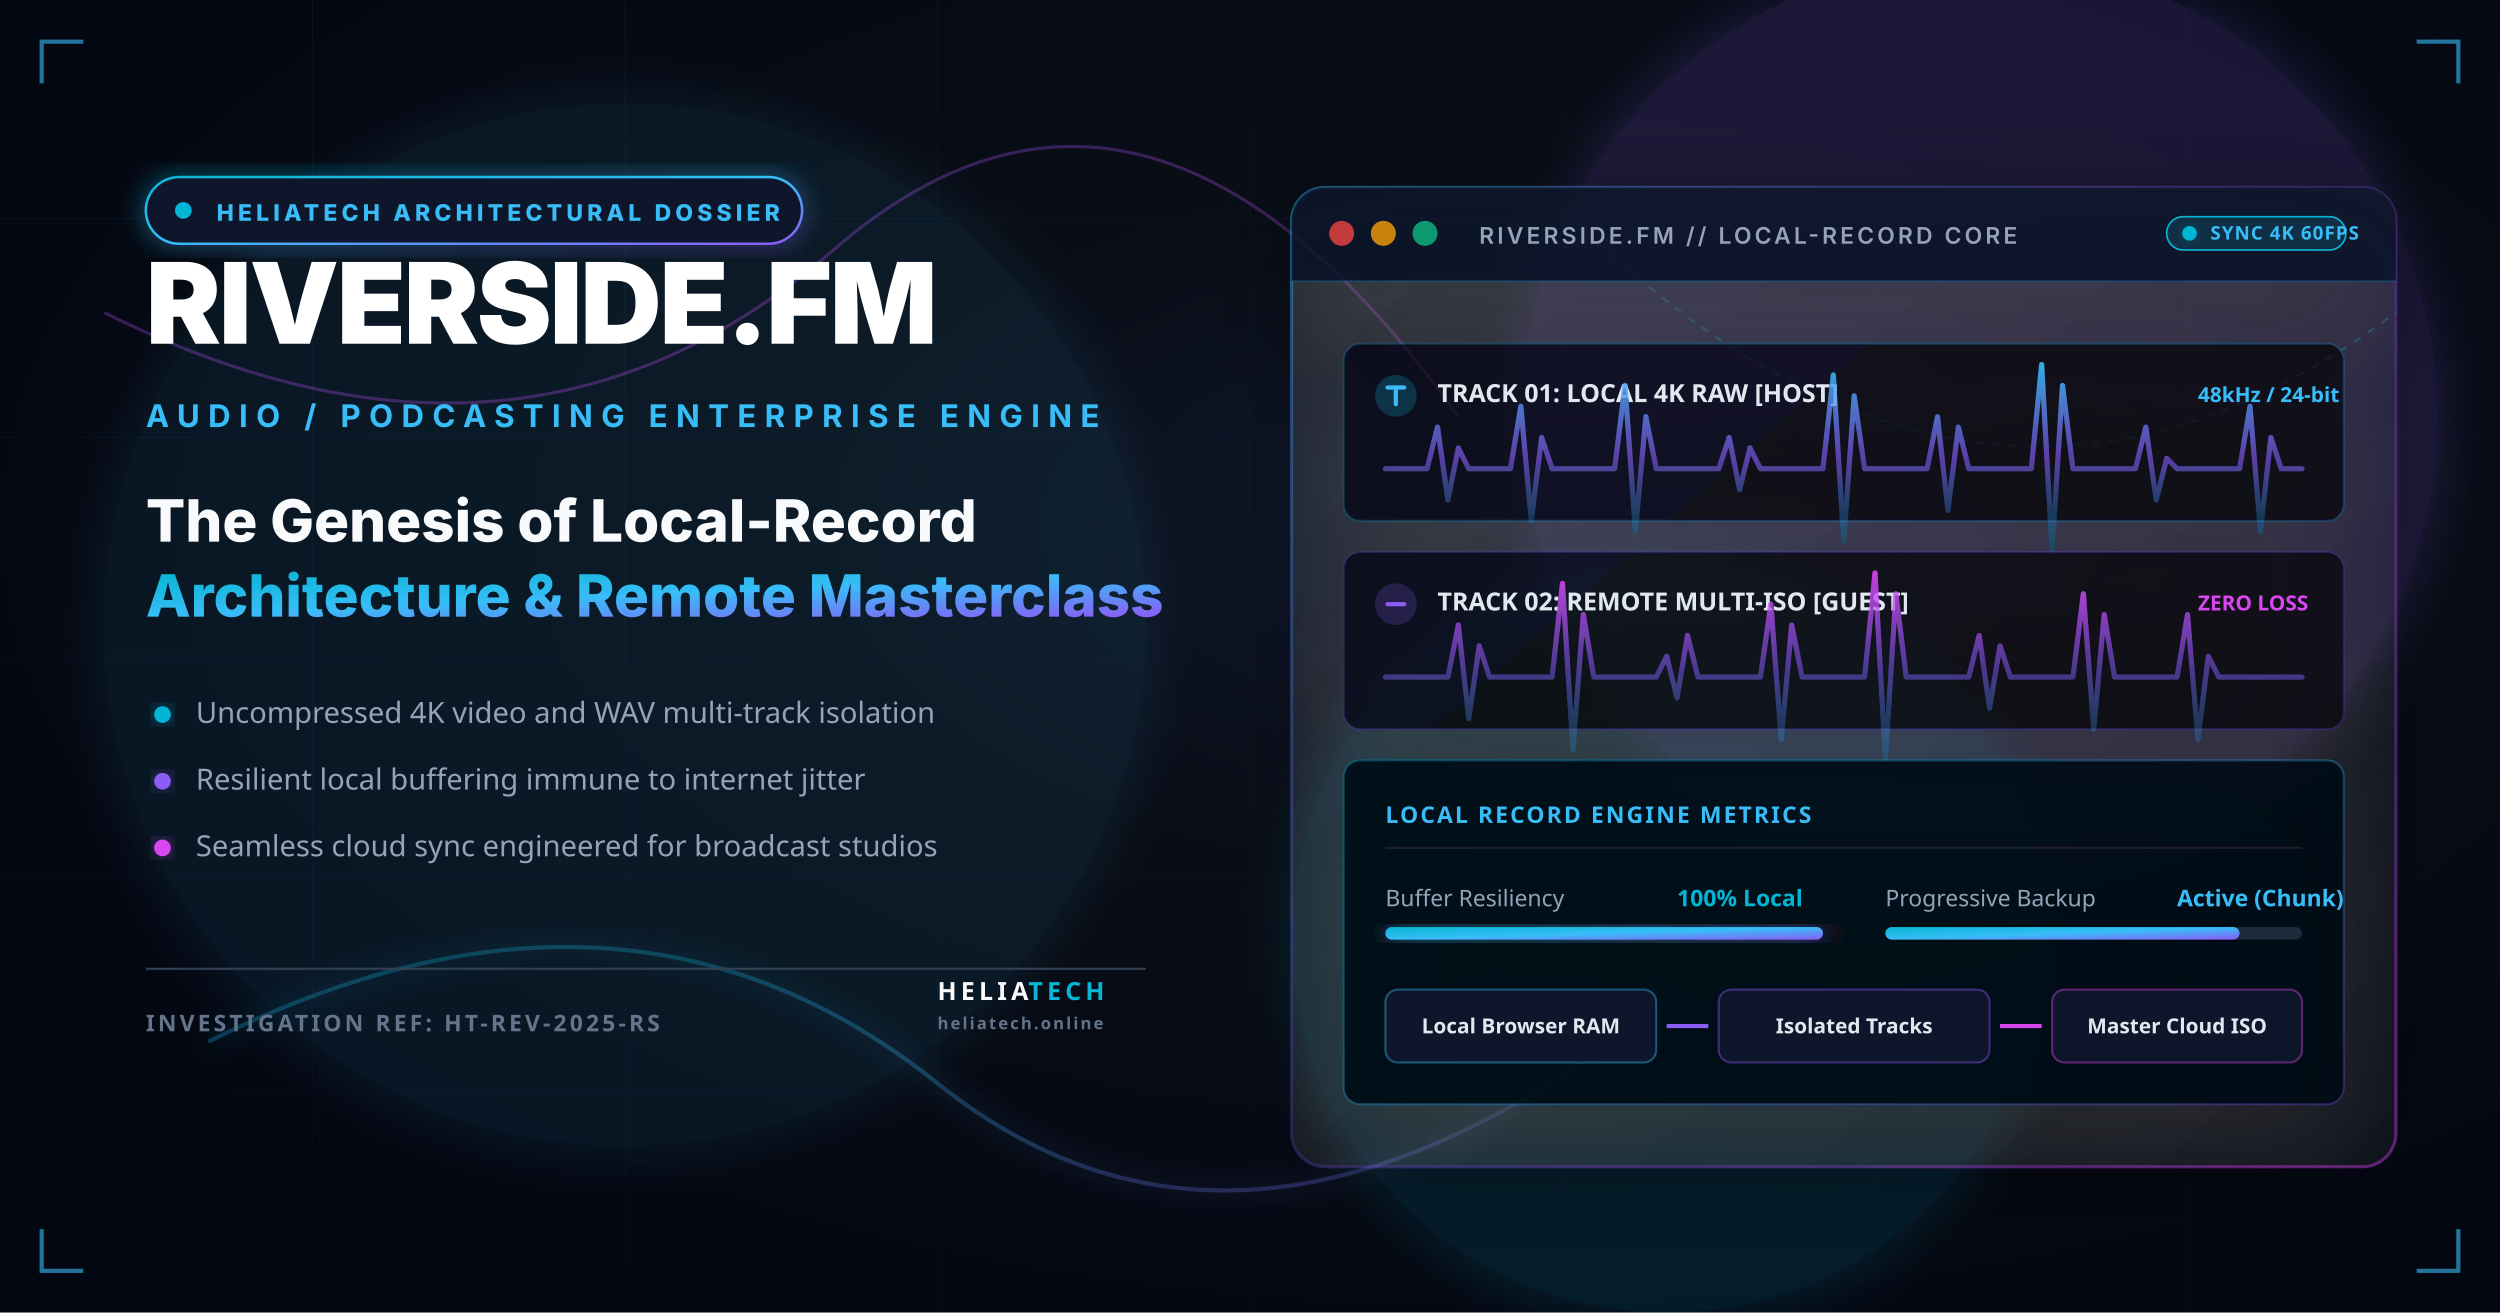
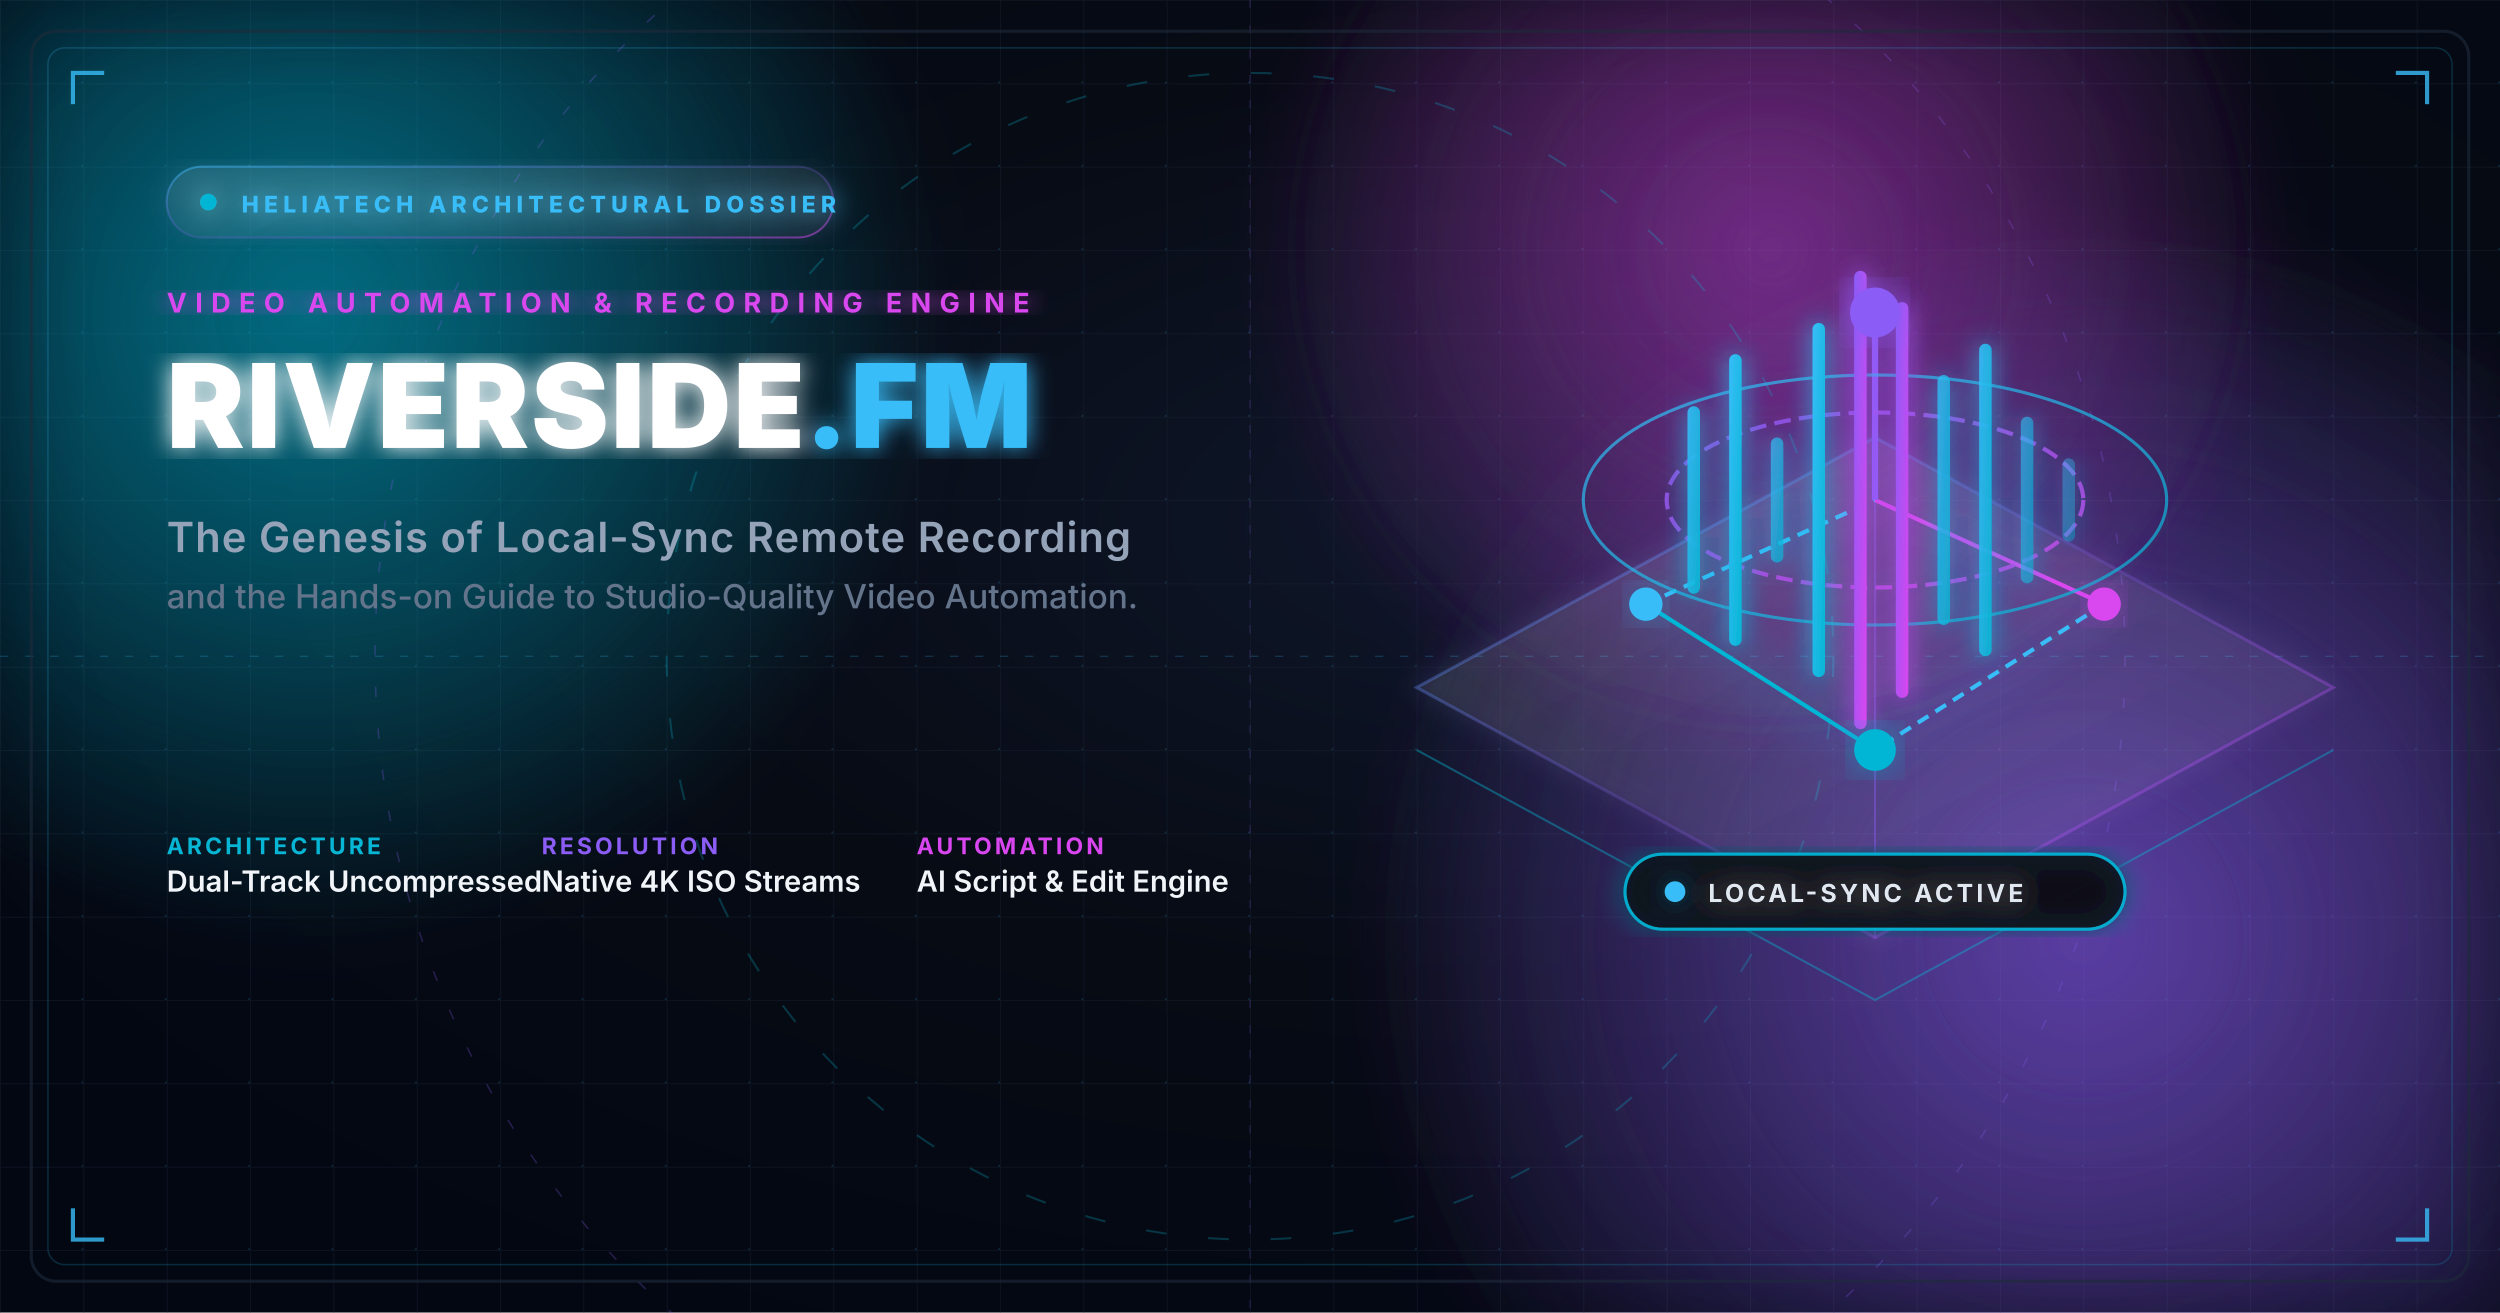
<svg xmlns="http://www.w3.org/2000/svg" viewBox="0 0 1200 630" width="1200" height="630">
  <defs>
-     <radialGradient id="bgGlow" cx="60%" cy="40%" r="70%" fx="60%" fy="40%">
+     <radialGradient id="bg-radial" cx="60%" cy="40%" r="70%" fx="60%" fy="40%">
      <stop offset="0%" stop-color="#0f172a" />
-       <stop offset="40%" stop-color="#090d16" />
+       <stop offset="50%" stop-color="#070b14" />
      <stop offset="100%" stop-color="#030712" />
    </radialGradient>
-     <linearGradient id="gridGrad" x1="0%" y1="0%" x2="100%" y2="100%">
-       <stop offset="0%" stop-color="#06b6d4" stop-opacity="0.15" />
-       <stop offset="50%" stop-color="#8b5cf6" stop-opacity="0.08" />
-       <stop offset="100%" stop-color="#d946ef" stop-opacity="0.05" />
+     <radialGradient id="cyan-glow" cx="50%" cy="50%" r="50%">
+       <stop offset="0%" stop-color="#06b6d4" stop-opacity="0.35" />
+       <stop offset="100%" stop-color="#06b6d4" stop-opacity="0" />
+     </radialGradient>
+     <radialGradient id="fuchsia-glow" cx="50%" cy="50%" r="50%">
+       <stop offset="0%" stop-color="#d946ef" stop-opacity="0.3" />
+       <stop offset="100%" stop-color="#d946ef" stop-opacity="0" />
+     </radialGradient>
+     <radialGradient id="violet-glow" cx="50%" cy="50%" r="50%">
+       <stop offset="0%" stop-color="#8b5cf6" stop-opacity="0.4" />
+       <stop offset="100%" stop-color="#8b5cf6" stop-opacity="0" />
+     </radialGradient>
+     <linearGradient id="cyan-sky" x1="0%" y1="0%" x2="100%" y2="100%">
+       <stop offset="0%" stop-color="#38bdf8" />
+       <stop offset="100%" stop-color="#06b6d4" />
    </linearGradient>
-     <linearGradient id="cyanPurple" x1="0%" y1="0%" x2="100%" y2="100%">
-       <stop offset="0%" stop-color="#06b6d4" />
-       <stop offset="50%" stop-color="#38bdf8" />
-       <stop offset="100%" stop-color="#8b5cf6" />
-     </linearGradient>
-     <linearGradient id="fuchsiaViolet" x1="0%" y1="0%" x2="100%" y2="100%">
+     <linearGradient id="violet-fuchsia" x1="0%" y1="0%" x2="100%" y2="100%">
      <stop offset="0%" stop-color="#8b5cf6" />
      <stop offset="100%" stop-color="#d946ef" />
    </linearGradient>
-     <linearGradient id="waveformGrad1" x1="0%" y1="0%" x2="0%" y2="100%">
-       <stop offset="0%" stop-color="#38bdf8" stop-opacity="0.9" />
-       <stop offset="50%" stop-color="#8b5cf6" stop-opacity="0.6" />
-       <stop offset="100%" stop-color="#06b6d4" stop-opacity="0.1" />
-     </linearGradient>
-     <linearGradient id="waveformGrad2" x1="0%" y1="0%" x2="0%" y2="100%">
-       <stop offset="0%" stop-color="#d946ef" stop-opacity="0.9" />
-       <stop offset="50%" stop-color="#8b5cf6" stop-opacity="0.5" />
-       <stop offset="100%" stop-color="#38bdf8" stop-opacity="0.1" />
-     </linearGradient>
-     <filter id="glow" x="-50%" y="-50%" width="200%" height="200%">
-       <feGaussianBlur stdDeviation="12" result="coloredBlur" />
-       <feMerge>
-         <feMergeNode in="coloredBlur" />
-         <feMergeNode in="coloredBlur" />
-         <feMergeNode in="SourceGraphic" />
-       </feMerge>
-     </filter>
-     <filter id="glow-subtle" x="-20%" y="-20%" width="140%" height="140%">
-       <feGaussianBlur stdDeviation="6" result="blur" />
-       <feMerge>
-         <feMergeNode in="blur" />
-         <feMergeNode in="SourceGraphic" />
-       </feMerge>
-     </filter>
-     <filter id="cardShadow" x="-10%" y="-10%" width="120%" height="120%">
-       <feDropShadow dx="0" dy="20" stdDeviation="25" flood-color="#000000" flood-opacity="0.7" />
-     </filter>
-     <linearGradient id="glassBg" x1="0%" y1="0%" x2="100%" y2="100%">
+     <linearGradient id="glass-panel" x1="0%" y1="0%" x2="100%" y2="100%">
      <stop offset="0%" stop-color="#ffffff" stop-opacity="0.07" />
      <stop offset="100%" stop-color="#ffffff" stop-opacity="0.02" />
    </linearGradient>
-     <linearGradient id="glassBorder" x1="0%" y1="0%" x2="100%" y2="100%">
-       <stop offset="0%" stop-color="#38bdf8" stop-opacity="0.4" />
+     <linearGradient id="card-border" x1="0%" y1="0%" x2="100%" y2="100%">
+       <stop offset="0%" stop-color="#38bdf8" stop-opacity="0.5" />
      <stop offset="50%" stop-color="#8b5cf6" stop-opacity="0.2" />
-       <stop offset="100%" stop-color="#d946ef" stop-opacity="0.4" />
+       <stop offset="100%" stop-color="#d946ef" stop-opacity="0.5" />
    </linearGradient>
+     <filter id="glow" x="-20%" y="-20%" width="140%" height="140%">
+       <feGaussianBlur stdDeviation="12" result="blur" />
+       <feComposite in="SourceGraphic" in2="blur" operator="over" />
+     </filter>
+     <filter id="glow-subtle" x="-10%" y="-10%" width="120%" height="120%">
+       <feGaussianBlur stdDeviation="6" result="blur" />
+       <feComposite in="SourceGraphic" in2="blur" operator="over" />
+     </filter>
+     <filter id="heavy-glow" x="-40%" y="-40%" width="180%" height="180%">
+       <feGaussianBlur stdDeviation="25" result="blur" />
+       <feComposite in="SourceGraphic" in2="blur" operator="over" />
+     </filter>
+     <pattern id="cyber-grid" width="40" height="40" patternUnits="userSpaceOnUse">
+       <path d="M 40 0 L 0 0 0 40" fill="none" stroke="#1e293b" stroke-width="0.75" stroke-opacity="0.5" />
+       <circle cx="40" cy="40" r="1" fill="#38bdf8" fill-opacity="0.2" />
+     </pattern>
  </defs>
-   <rect width="1200" height="630" fill="url(#bgGlow)" />
-   <g opacity="0.4">
-     <path d="M 0,105 L 1200,105 M 0,210 L 1200,210 M 0,315 L 1200,315 M 0,420 L 1200,420 M 0,525 L 1200,525" stroke="url(#gridGrad)" stroke-width="0.5" />
-     <path d="M 150,0 L 150,630 M 300,0 L 300,630 M 450,0 L 450,630 M 600,0 L 600,630 M 750,0 L 750,630 M 900,0 L 900,630 M 1050,0 L 1050,630" stroke="url(#gridGrad)" stroke-width="0.5" />
+   <rect width="1200" height="630" fill="url(#bg-radial)" />
+   <rect width="1200" height="630" fill="url(#cyber-grid)" opacity="0.8" />
+   <circle cx="150" cy="150" r="300" fill="url(#cyan-glow)" filter="url(#heavy-glow)" />
+   <circle cx="1000" cy="450" r="350" fill="url(#violet-glow)" filter="url(#heavy-glow)" />
+   <circle cx="850" cy="120" r="250" fill="url(#fuchsia-glow)" filter="url(#heavy-glow)" />
+   <g opacity="0.25">
+     <path d="M 0 315 L 1200 315" stroke="#38bdf8" stroke-width="0.5" stroke-dasharray="4 8" />
+     <path d="M 600 0 L 600 630" stroke="#8b5cf6" stroke-width="0.5" stroke-dasharray="4 8" />
+     <circle cx="600" cy="315" r="280" fill="none" stroke="#06b6d4" stroke-width="1" stroke-dasharray="10 20" />
+     <circle cx="600" cy="315" r="420" fill="none" stroke="#8b5cf6" stroke-width="0.75" stroke-dasharray="5 15" />
  </g>
-   <circle cx="950" cy="200" r="220" fill="#8b5cf6" opacity="0.15" filter="url(#glow)" />
-   <circle cx="800" cy="450" r="180" fill="#06b6d4" opacity="0.12" filter="url(#glow)" />
-   <circle cx="300" cy="300" r="250" fill="#38bdf8" opacity="0.08" filter="url(#glow)" />
-   <g opacity="0.3" fill="none">
-     <path d="M 100,500 Q 300,400 450,520 T 800,480" stroke="url(#cyanPurple)" stroke-width="2" filter="url(#glow-subtle)" />
-     <path d="M 50,150 Q 250,250 400,120 T 700,200" stroke="url(#fuchsiaViolet)" stroke-width="1.5" />
-     <path d="M 750,100 Q 950,300 1150,150" stroke="#06b6d4" stroke-width="1" stroke-dasharray="4 4" />
+   <g transform="translate(680, 80)">
+     <path d="M 0 250 L 220 370 L 440 250 L 220 130 Z" fill="url(#glass-panel)" stroke="url(#card-border)" stroke-width="1.5" filter="url(#glow-subtle)" />
+     <path d="M 0 280 L 220 400 L 440 280" fill="none" stroke="#06b6d4" stroke-width="1" opacity="0.4" />
+     <path d="M 220 130 L 220 370" fill="none" stroke="#8b5cf6" stroke-width="1" opacity="0.4" />
+     <g filter="url(#glow)">
+       <line x1="110" y1="210" x2="220" y2="160" stroke="#38bdf8" stroke-width="2" stroke-dasharray="6 4" />
+       <line x1="330" y1="210" x2="220" y2="160" stroke="#d946ef" stroke-width="2" />
+       <line x1="220" y1="160" x2="220" y2="70" stroke="#8b5cf6" stroke-width="3" />
+       <line x1="110" y1="210" x2="220" y2="280" stroke="#06b6d4" stroke-width="2" />
+       <line x1="330" y1="210" x2="220" y2="280" stroke="#38bdf8" stroke-width="2" stroke-dasharray="6 4" />
+     </g>
+     <g transform="translate(220, 160)">
+       <ellipse cx="0" cy="0" rx="140" ry="60" fill="none" stroke="url(#cyan-sky)" stroke-width="1.5" opacity="0.7" />
+       <ellipse cx="0" cy="0" rx="100" ry="42" fill="none" stroke="url(#violet-fuchsia)" stroke-width="2" stroke-dasharray="8 4" opacity="0.8" />
+       <g fill="url(#cyan-sky)" filter="url(#glow-subtle)">
+         <rect x="-90" y="-45" width="6" height="90" rx="3" opacity="0.9" />
+         <rect x="-70" y="-70" width="6" height="140" rx="3" opacity="1" />
+         <rect x="-50" y="-30" width="6" height="60" rx="3" opacity="0.7" />
+         <rect x="-30" y="-85" width="6" height="170" rx="3" opacity="1" />
+         <rect x="-10" y="-110" width="6" height="220" rx="3" fill="url(#violet-fuchsia)" opacity="1" />
+         <rect x="10" y="-95" width="6" height="190" rx="3" fill="url(#violet-fuchsia)" opacity="1" />
+         <rect x="30" y="-60" width="6" height="120" rx="3" opacity="0.8" />
+         <rect x="50" y="-75" width="6" height="150" rx="3" opacity="0.9" />
+         <rect x="70" y="-40" width="6" height="80" rx="3" opacity="0.6" />
+         <rect x="90" y="-20" width="6" height="40" rx="3" opacity="0.4" />
+       </g>
+     </g>
+     <circle cx="110" cy="210" r="8" fill="#38bdf8" filter="url(#glow)" />
+     <circle cx="330" cy="210" r="8" fill="#d946ef" filter="url(#glow)" />
+     <circle cx="220" cy="70" r="12" fill="#8b5cf6" filter="url(#glow)" />
+     <circle cx="220" cy="280" r="10" fill="#06b6d4" filter="url(#glow)" />
+     <g transform="translate(100, 330)" filter="url(#glow-subtle)">
+       <rect width="240" height="36" rx="18" fill="#090d16" stroke="#06b6d4" stroke-width="1.5" opacity="0.9" />
+       <circle cx="24" cy="18" r="5" fill="#38bdf8">
+         <animate attributeName="opacity" values="1;0.3;1" dur="2s" repeatCount="indefinite" />
+       </circle>
+       <text x="40" y="23" fill="#e2e8f0" font-family="system-ui, -apple-system, sans-serif" font-size="12" font-weight="700" letter-spacing="1.5">LOCAL-SYNC ACTIVE</text>
+     </g>
  </g>
-   <g transform="translate(620, 90)" filter="url(#cardShadow)">
-     <rect x="0" y="0" width="530" height="470" rx="16" fill="url(#glassBg)" stroke="url(#glassBorder)" stroke-width="1.5" />
-     <path d="M 0 16 A 16 16 0 0 1 16 0 L 514 0 A 16 16 0 0 1 530 16 L 530 45 L 0 45 Z" fill="#0b1329" fill-opacity="0.8" />
-     <line x1="0" y1="45" x2="530" y2="45" stroke="#38bdf8" stroke-opacity="0.2" stroke-width="1" />
-     <circle cx="24" cy="22" r="6" fill="#ef4444" opacity="0.8" />
-     <circle cx="44" cy="22" r="6" fill="#f59e0b" opacity="0.8" />
-     <circle cx="64" cy="22" r="6" fill="#10b981" opacity="0.8" />
-     <text x="90" y="27" fill="#94a3b8" font-family="system-ui, -apple-system, sans-serif" font-size="11" font-weight="600" letter-spacing="1.5">RIVERSIDE.FM // LOCAL-RECORD CORE</text>
-     <rect x="420" y="14" width="86" height="16" rx="8" fill="#06b6d4" fill-opacity="0.15" stroke="#06b6d4" stroke-width="0.8" />
-     <circle cx="431" cy="22" r="3.5" fill="#06b6d4" filter="url(#glow-subtle)" />
-     <text x="441" y="25" fill="#38bdf8" font-family="system-ui, sans-serif" font-size="9" font-weight="700" letter-spacing="0.5">SYNC 4K 60FPS</text>
-     <g transform="translate(25, 75)">
-       <rect x="0" y="0" width="480" height="85" rx="8" fill="#030712" fill-opacity="0.6" stroke="#38bdf8" stroke-opacity="0.2" />
-       <circle cx="25" cy="25" r="10" fill="#38bdf8" fill-opacity="0.2" />
-       <path d="M 21 21 L 29 21 M 25 21 L 25 29" stroke="#38bdf8" stroke-width="2" stroke-linecap="round" />
-       <text x="45" y="28" fill="#e2e8f0" font-family="system-ui, sans-serif" font-size="12" font-weight="700">TRACK 01: LOCAL 4K RAW [HOST]</text>
-       <text x="410" y="28" fill="#38bdf8" font-family="system-ui, sans-serif" font-size="10" font-weight="600">48kHz / 24-bit</text>
-       <path d="M 20 60                 L 40 60 L 45 40 L 50 75 L 55 50 L 60 60                 L 80 60 L 85 30 L 90 85 L 95 45 L 100 60                L 130 60 L 135 20 L 140 90 L 145 35 L 150 60                L 180 60 L 185 45 L 190 70 L 195 50 L 200 60                L 230 60 L 235 15 L 240 95 L 245 25 L 250 60                L 280 60 L 285 35 L 290 80 L 295 40 L 300 60                L 330 60 L 335 10 L 340 100 L 345 20 L 350 60                L 380 60 L 385 40 L 390 75 L 395 55 L 400 60                L 430 60 L 435 30 L 440 90 L 445 45 L 450 60 L 460 60" fill="none" stroke="url(#waveformGrad1)" stroke-width="2.5" stroke-linecap="round" stroke-linejoin="round" />
+   <g transform="translate(80, 80)">
+     <g filter="url(#glow-subtle)">
+       <rect width="320" height="34" rx="17" fill="url(#glass-panel)" stroke="url(#card-border)" stroke-width="1" />
+       <circle cx="20" cy="17" r="4" fill="#06b6d4">
+         <animate attributeName="opacity" values="1;0.2;1" dur="1.5s" repeatCount="indefinite" />
+       </circle>
+       <text x="36" y="22" fill="#38bdf8" font-family="system-ui, -apple-system, sans-serif" font-size="11" font-weight="800" letter-spacing="2.5">HELIATECH ARCHITECTURAL DOSSIER</text>
    </g>
-     <g transform="translate(25, 175)">
-       <rect x="0" y="0" width="480" height="85" rx="8" fill="#030712" fill-opacity="0.6" stroke="#8b5cf6" stroke-opacity="0.2" />
-       <circle cx="25" cy="25" r="10" fill="#8b5cf6" fill-opacity="0.2" />
-       <path d="M 21 25 L 29 25" stroke="#8b5cf6" stroke-width="2" stroke-linecap="round" />
-       <text x="45" y="28" fill="#e2e8f0" font-family="system-ui, sans-serif" font-size="12" font-weight="700">TRACK 02: REMOTE MULTI-ISO [GUEST]</text>
-       <text x="410" y="28" fill="#d946ef" font-family="system-ui, sans-serif" font-size="10" font-weight="600">ZERO LOSS</text>
-       <path d="M 20 60                 L 50 60 L 55 35 L 60 80 L 65 45 L 70 60                 L 100 60 L 105 15 L 110 95 L 115 30 L 120 60                L 150 60 L 155 50 L 160 70 L 165 40 L 170 60                L 200 60 L 205 25 L 210 90 L 215 35 L 220 60                L 250 60 L 255 10 L 260 100 L 265 20 L 270 60                L 300 60 L 305 40 L 310 75 L 315 45 L 320 60                L 350 60 L 355 20 L 360 85 L 365 30 L 370 60                L 400 60 L 405 30 L 410 90 L 415 50 L 420 60 L 460 60" fill="none" stroke="url(#waveformGrad2)" stroke-width="2.5" stroke-linecap="round" stroke-linejoin="round" />
+     <g transform="translate(0, 70)">
+       <text x="0" y="0" fill="#d946ef" font-family="system-ui, -apple-system, sans-serif" font-size="13" font-weight="700" letter-spacing="4" filter="url(#glow-subtle)">VIDEO AUTOMATION &amp; RECORDING ENGINE</text>
+       <text x="0" y="65" fill="#ffffff" font-family="system-ui, -apple-system, sans-serif" font-size="56" font-weight="900" letter-spacing="1" filter="url(#glow-subtle)">
+         RIVERSIDE<tspan fill="#38bdf8">.FM</tspan>
+       </text>
+       <text x="0" y="115" fill="#94a3b8" font-family="system-ui, -apple-system, sans-serif" font-size="20" font-weight="600" letter-spacing="0.5">The Genesis of Local-Sync Remote Recording</text>
+       <text x="0" y="142" fill="#64748b" font-family="system-ui, -apple-system, sans-serif" font-size="16" font-weight="500">and the Hands-on Guide to Studio-Quality Video Automation.</text>
    </g>
-     <g transform="translate(25, 275)">
-       <rect x="0" y="0" width="480" height="165" rx="8" fill="#030712" fill-opacity="0.8" stroke="url(#cyanPurple)" stroke-opacity="0.3" />
-       <text x="20" y="30" fill="#38bdf8" font-family="system-ui, sans-serif" font-size="11" font-weight="700" letter-spacing="1">LOCAL RECORD ENGINE METRICS</text>
-       <line x1="20" y1="42" x2="460" y2="42" stroke="#ffffff" stroke-opacity="0.1" />
-       <text x="20" y="70" fill="#94a3b8" font-family="system-ui, sans-serif" font-size="11">Buffer Resiliency</text>
-       <text x="160" y="70" fill="#06b6d4" font-family="system-ui, sans-serif" font-size="11" font-weight="700">100% Local</text>
-       <rect x="20" y="80" width="210" height="6" rx="3" fill="#1e293b" />
-       <rect x="20" y="80" width="210" height="6" rx="3" fill="url(#cyanPurple)" filter="url(#glow-subtle)" />
-       <text x="260" y="70" fill="#94a3b8" font-family="system-ui, sans-serif" font-size="11">Progressive Backup</text>
-       <text x="400" y="70" fill="#38bdf8" font-family="system-ui, sans-serif" font-size="11" font-weight="700">Active (Chunk)</text>
-       <rect x="260" y="80" width="200" height="6" rx="3" fill="#1e293b" />
-       <rect x="260" y="80" width="170" height="6" rx="3" fill="url(#cyanPurple)" />
-       <g transform="translate(20, 110)">
-         <rect x="0" y="0" width="130" height="35" rx="6" fill="#0f172a" stroke="#38bdf8" stroke-opacity="0.4" />
-         <text x="65" y="21" fill="#e2e8f0" font-family="system-ui, sans-serif" font-size="10" font-weight="600" text-anchor="middle">Local Browser RAM</text>
-         <path d="M 135 17.5 L 155 17.5" stroke="#8b5cf6" stroke-width="2" marker-end="url(#arrow)" />
-         <rect x="160" y="0" width="130" height="35" rx="6" fill="#0f172a" stroke="#8b5cf6" stroke-opacity="0.4" />
-         <text x="225" y="21" fill="#e2e8f0" font-family="system-ui, sans-serif" font-size="10" font-weight="600" text-anchor="middle">Isolated Tracks</text>
-         <path d="M 295 17.5 L 315 17.5" stroke="#d946ef" stroke-width="2" />
-         <rect x="320" y="0" width="120" height="35" rx="6" fill="#0f172a" stroke="#d946ef" stroke-opacity="0.4" />
-         <text x="380" y="21" fill="#e2e8f0" font-family="system-ui, sans-serif" font-size="10" font-weight="600" text-anchor="middle">Master Cloud ISO</text>
+     <g transform="translate(0, 310)">
+       <path d="M 0 0 L 520 0" stroke="url(#cyan-sky)" stroke-width="1" opacity="0.4" />
+       <g transform="translate(0, 20)">
+         <g transform="translate(0, 0)">
+           <text x="0" y="0" fill="#06b6d4" font-family="system-ui, -apple-system, sans-serif" font-size="11" font-weight="700" letter-spacing="1.5">ARCHITECTURE</text>
+           <text x="0" y="18" fill="#f1f5f9" font-family="system-ui, -apple-system, sans-serif" font-size="14" font-weight="600">Dual-Track Uncompressed</text>
+         </g>
+         <g transform="translate(180, 0)">
+           <text x="0" y="0" fill="#8b5cf6" font-family="system-ui, -apple-system, sans-serif" font-size="11" font-weight="700" letter-spacing="1.5">RESOLUTION</text>
+           <text x="0" y="18" fill="#f1f5f9" font-family="system-ui, -apple-system, sans-serif" font-size="14" font-weight="600">Native 4K ISO Streams</text>
+         </g>
+         <g transform="translate(360, 0)">
+           <text x="0" y="0" fill="#d946ef" font-family="system-ui, -apple-system, sans-serif" font-size="11" font-weight="700" letter-spacing="1.5">AUTOMATION</text>
+           <text x="0" y="18" fill="#f1f5f9" font-family="system-ui, -apple-system, sans-serif" font-size="14" font-weight="600">AI Script &amp; Edit Engine</text>
+         </g>
      </g>
    </g>
  </g>
-   <g transform="translate(70, 0)">
-     <g transform="translate(0, 85)" filter="url(#glow-subtle)">
-       <rect x="0" y="0" width="315" height="32" rx="16" fill="#0f172a" stroke="url(#cyanPurple)" stroke-width="1.2" />
-       <circle cx="18" cy="16" r="4" fill="#06b6d4" />
-       <text x="34" y="21" fill="#38bdf8" font-family="system-ui, -apple-system, sans-serif" font-size="11" font-weight="800" letter-spacing="2">HELIATECH ARCHITECTURAL DOSSIER</text>
-     </g>
-     <g transform="translate(0, 165)">
-       <text x="0" y="0" fill="#ffffff" font-family="system-ui, -apple-system, sans-serif" font-size="54" font-weight="900" letter-spacing="-1">RIVERSIDE.FM</text>
-       <path d="M 0 15 L 480 15" stroke="url(#cyanPurple)" stroke-width="3" filter="url(#glow)" />
-     </g>
-     <g transform="translate(0, 205)">
-       <text x="0" y="0" fill="#38bdf8" font-family="system-ui, -apple-system, sans-serif" font-size="15" font-weight="700" letter-spacing="4">AUDIO / PODCASTING ENTERPRISE ENGINE</text>
-     </g>
-     <g transform="translate(0, 260)">
-       <text x="0" y="0" fill="#f8fafc" font-family="system-ui, -apple-system, sans-serif" font-size="28" font-weight="800" line-height="1.2">The Genesis of Local-Record</text>
-       <text x="0" y="36" fill="url(#cyanPurple)" font-family="system-ui, -apple-system, sans-serif" font-size="28" font-weight="800">Architecture &amp; Remote Masterclass</text>
-     </g>
-     <g transform="translate(0, 335)">
-       <g transform="translate(0, 0)">
-         <circle cx="8" cy="8" r="4" fill="#06b6d4" filter="url(#glow-subtle)" />
-         <text x="24" y="12" fill="#94a3b8" font-family="system-ui, sans-serif" font-size="14" font-weight="500">Uncompressed 4K video and WAV multi-track isolation</text>
-       </g>
-       <g transform="translate(0, 32)">
-         <circle cx="8" cy="8" r="4" fill="#8b5cf6" filter="url(#glow-subtle)" />
-         <text x="24" y="12" fill="#94a3b8" font-family="system-ui, sans-serif" font-size="14" font-weight="500">Resilient local buffering immune to internet jitter</text>
-       </g>
-       <g transform="translate(0, 64)">
-         <circle cx="8" cy="8" r="4" fill="#d946ef" filter="url(#glow-subtle)" />
-         <text x="24" y="12" fill="#94a3b8" font-family="system-ui, sans-serif" font-size="14" font-weight="500">Seamless cloud sync engineered for broadcast studios</text>
-       </g>
-     </g>
-     <g transform="translate(0, 465)">
-       <line x1="0" y1="0" x2="480" y2="0" stroke="#334155" stroke-width="1" />
-       <text x="0" y="30" fill="#64748b" font-family="system-ui, sans-serif" font-size="11" font-weight="700" letter-spacing="1.5">INVESTIGATION REF: HT-REV-2025-RS</text>
-       <g transform="translate(380, 15)">
-         <text x="0" y="0" fill="#f8fafc" font-family="system-ui, sans-serif" font-size="12" font-weight="900" letter-spacing="2">HELIA<tspan fill="#06b6d4">TECH</tspan>
-         </text>
-         <text x="0" y="14" fill="#64748b" font-family="system-ui, sans-serif" font-size="8" font-weight="600" letter-spacing="1">heliatech.online</text>
-       </g>
-     </g>
-   </g>
-   <g stroke="#38bdf8" stroke-width="2" fill="none" opacity="0.6">
-     <path d="M 20 40 L 20 20 L 40 20" />
-     <path d="M 1180 40 L 1180 20 L 1160 20" />
-     <path d="M 20 590 L 20 610 L 40 610" />
-     <path d="M 1180 590 L 1180 610 L 1160 610" />
+   <rect x="15" y="15" width="1170" height="600" rx="12" fill="none" stroke="#1e293b" stroke-width="1.5" opacity="0.6" />
+   <rect x="23" y="23" width="1154" height="584" rx="8" fill="none" stroke="url(#cyan-sky)" stroke-width="0.75" opacity="0.2" />
+   <g stroke="#38bdf8" stroke-width="2" fill="none" opacity="0.8">
+     <path d="M 35 50 L 35 35 L 50 35" />
+     <path d="M 1165 50 L 1165 35 L 1150 35" />
+     <path d="M 35 580 L 35 595 L 50 595" />
+     <path d="M 1165 580 L 1165 595 L 1150 595" />
  </g>
</svg>
